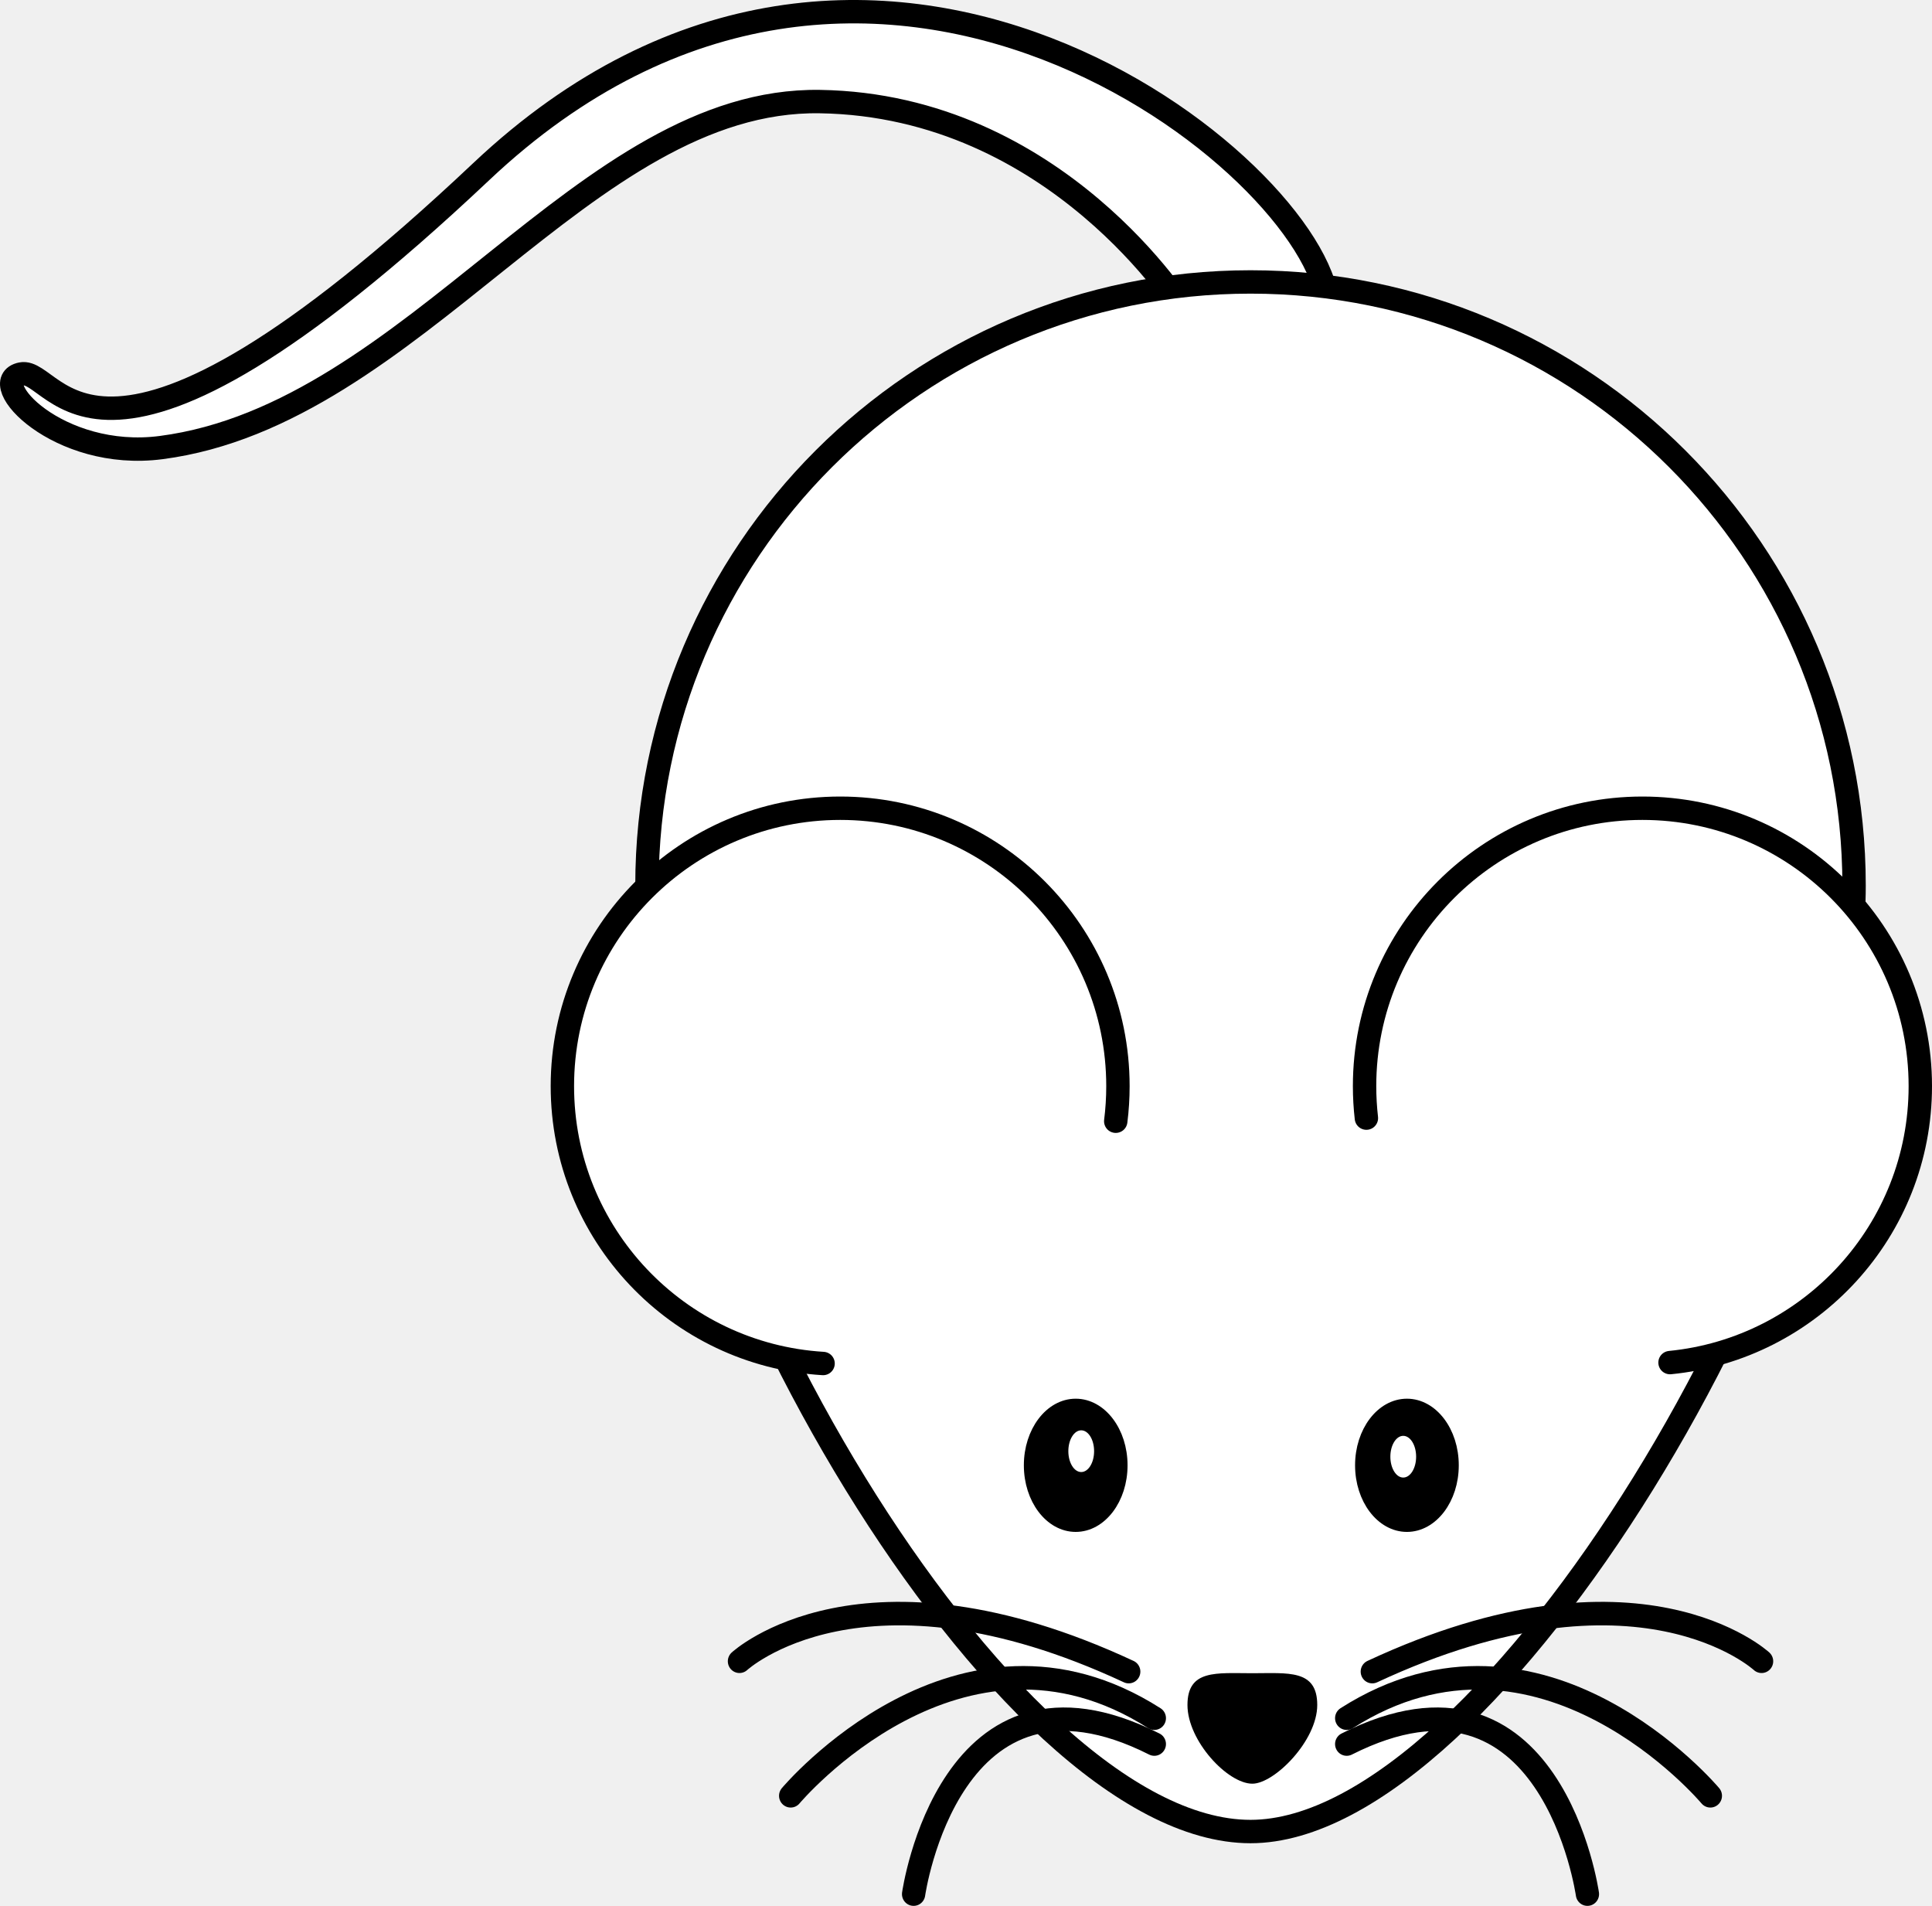
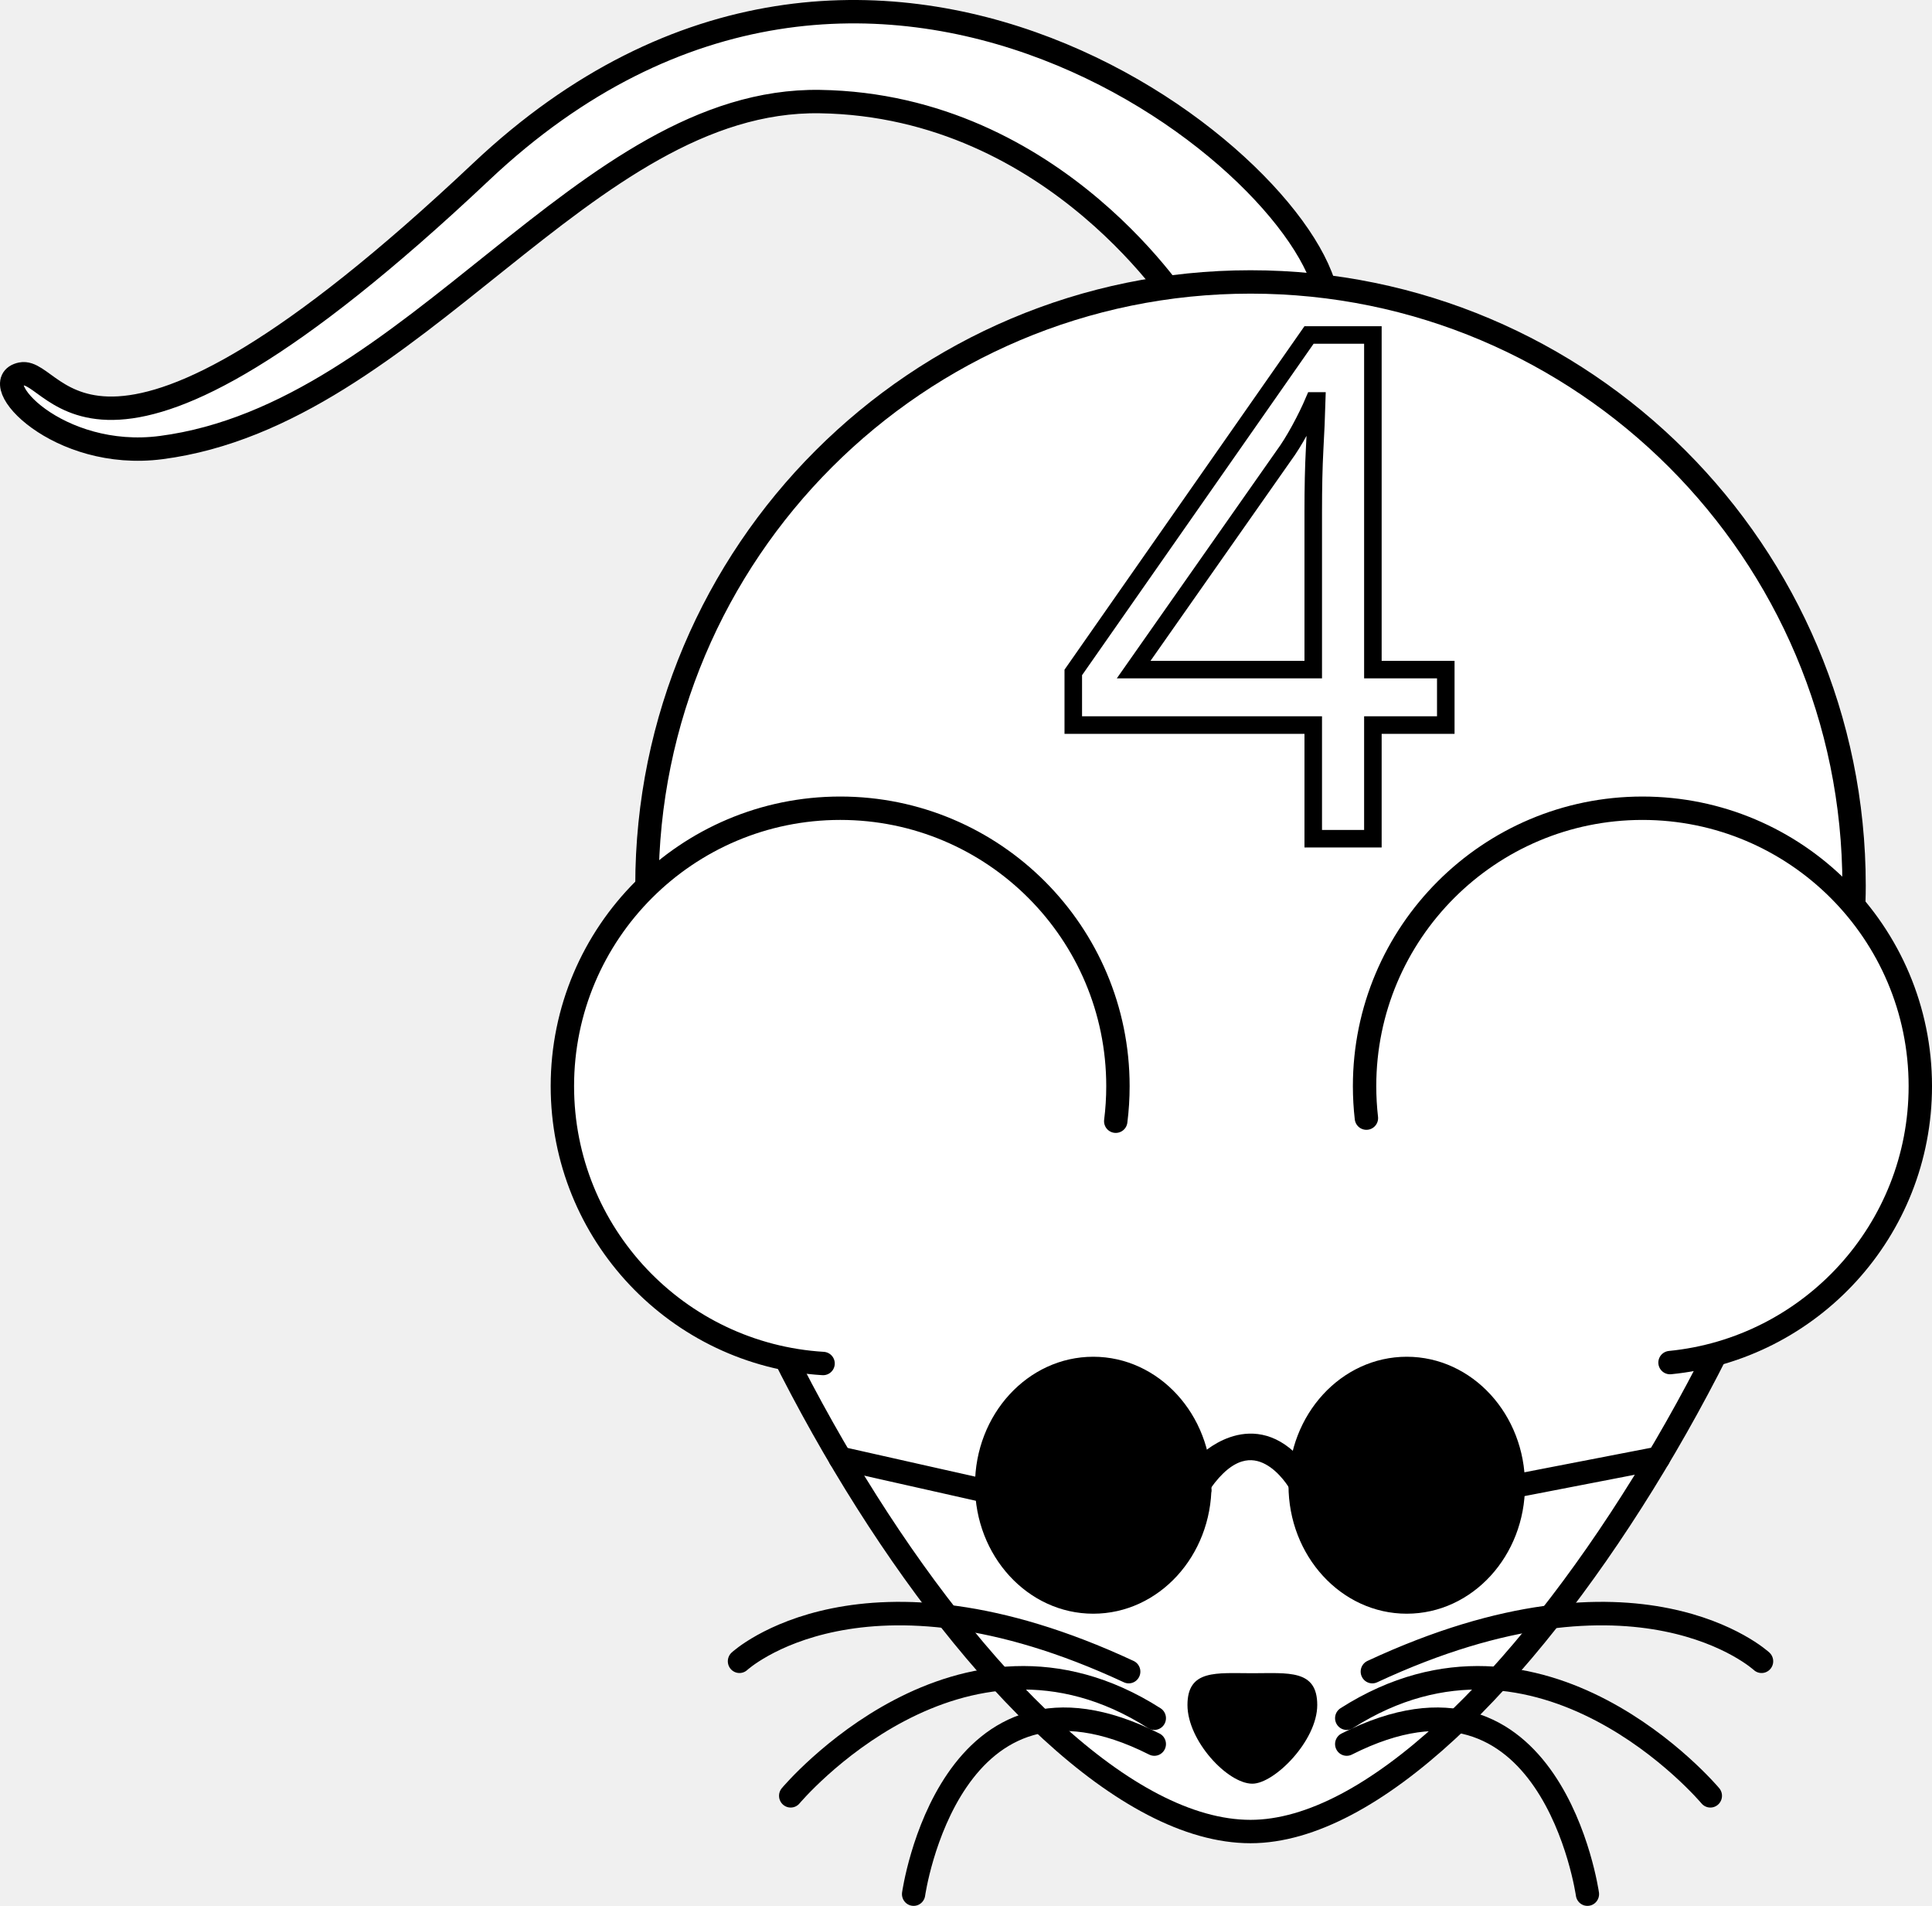
- <svg xmlns="http://www.w3.org/2000/svg" version="1.0" width="330.479" height="325.951" id="svg2">
-   <defs id="defs4" />
-   <path d="M 227.127,51.998 C 225.239,28.706 149.066,-33.617 82.337,29.335 C 15.608,92.287 9.942,62.7 3.647,63.959 C -2.648,65.218 9.913,78.852 27.569,76.549 C 71.006,70.884 99.964,16.745 140.253,17.374 C 180.851,18.009 202.576,53.257 202.576,53.257 L 227.127,51.998 z" id="path3264" style="fill:#ffffff;fill-opacity:1;fill-rule:evenodd;stroke:#000000;stroke-width:4;stroke-linecap:butt;stroke-linejoin:miter;stroke-miterlimit:4;stroke-dasharray:none;stroke-opacity:1" />
-   <path d="M 317.149,151.462 C 317.149,208.452 255.331,313.249 213.907,313.249 C 171.322,313.249 110.666,208.452 110.666,151.462 C 110.666,94.473 156.918,48.221 213.907,48.221 C 270.896,48.221 317.149,94.473 317.149,151.462 z" id="path2383" style="fill:#ffffff;fill-opacity:1;fill-rule:nonzero;stroke:#000000;stroke-width:4;stroke-linecap:round;stroke-linejoin:miter;stroke-miterlimit:4;stroke-dasharray:none;stroke-opacity:1" />
-   <path d="M 285.667,233.045 C 309.697,230.68 328.479,210.412 328.479,185.764 C 328.479,159.528 307.184,138.232 280.948,138.232 C 254.712,138.232 233.417,159.528 233.417,185.764 C 233.417,187.608 233.525,189.443 233.729,191.232" id="path2386" style="fill:#ffffff;fill-opacity:1;fill-rule:nonzero;stroke:#000000;stroke-width:4;stroke-linecap:round;stroke-linejoin:miter;stroke-miterlimit:4;stroke-dasharray:none;stroke-opacity:1" />
-   <path d="M 190.854,191.764 C 191.101,189.802 191.229,187.792 191.229,185.764 C 191.229,159.528 169.965,138.232 143.729,138.232 C 117.494,138.232 96.198,159.528 96.198,185.764 C 96.198,211.02 115.913,231.692 140.792,233.201" id="path2388" style="fill:#ffffff;fill-opacity:1;fill-rule:nonzero;stroke:#000000;stroke-width:4;stroke-linecap:round;stroke-linejoin:miter;stroke-miterlimit:4;stroke-dasharray:none;stroke-opacity:1" />
-   <path d="M 225.322,291.604 C 225.322,297.731 217.987,305.066 214.222,305.066 C 209.984,305.066 203.122,297.731 203.122,291.604 C 203.122,285.477 208.095,286.172 214.222,286.172 C 220.349,286.172 225.322,285.477 225.322,291.604 z" id="path2390" style="fill:#000000;fill-opacity:1;fill-rule:nonzero;stroke:none;stroke-width:2;stroke-linecap:round;stroke-linejoin:miter;stroke-miterlimit:4;stroke-opacity:1" />
-   <path d="M 191.874,250.612 C 191.876,256.351 188.352,261.004 184.005,261.004 C 179.658,261.004 176.134,256.351 176.136,250.612 C 176.134,244.874 179.658,240.22 184.005,240.22 C 188.352,240.22 191.876,244.874 191.874,250.612 z" id="path2397" style="fill:#000000;fill-opacity:1;fill-rule:nonzero;stroke:#000000;stroke-width:2;stroke-linecap:round;stroke-linejoin:miter;stroke-miterlimit:4;stroke-dasharray:none;stroke-opacity:1" />
-   <path d="M 248.531,250.612 C 248.533,256.351 245.009,261.004 240.662,261.004 C 236.315,261.004 232.791,256.351 232.793,250.612 C 232.791,244.874 236.315,240.22 240.662,240.22 C 245.009,240.22 248.533,244.874 248.531,250.612 z" id="path2399" style="fill:#000000;fill-opacity:1;fill-rule:nonzero;stroke:#000000;stroke-width:2;stroke-linecap:round;stroke-linejoin:miter;stroke-miterlimit:4;stroke-dasharray:none;stroke-opacity:1" />
-   <path d="M 187.152,248.197 C 187.153,250.167 186.167,251.764 184.949,251.764 C 183.732,251.764 182.745,250.167 182.746,248.197 C 182.745,246.227 183.732,244.629 184.949,244.629 C 186.167,244.629 187.153,246.227 187.152,248.197 L 187.152,248.197 z" id="path2401" style="fill:#ffffff;fill-opacity:1;fill-rule:nonzero;stroke:none;stroke-width:2;stroke-linecap:round;stroke-linejoin:miter;stroke-miterlimit:4;stroke-dasharray:none;stroke-opacity:1" />
-   <path d="M 242.236,249.141 C 242.236,251.111 241.25,252.708 240.032,252.708 C 238.815,252.708 237.828,251.111 237.829,249.141 C 237.828,247.171 238.815,245.574 240.032,245.574 C 241.25,245.574 242.236,247.171 242.236,249.141 L 242.236,249.141 z" id="path2403" style="fill:#ffffff;fill-opacity:1;fill-rule:nonzero;stroke:none;stroke-width:2;stroke-linecap:round;stroke-linejoin:miter;stroke-miterlimit:4;stroke-dasharray:none;stroke-opacity:1" />
-   <g transform="matrix(1.39174,0,0,1.405821,-239.2465,-659.8846)" id="g3221" style="stroke:#000000;stroke-width:2.86;stroke-linecap:round;stroke-miterlimit:4;stroke-dasharray:none;stroke-opacity:1">
-     <path d="M 340.571,672.761 C 373.306,657.652 388.415,671.502 388.415,671.502" id="path2445" style="fill:none;fill-opacity:0.75;fill-rule:evenodd;stroke:#000000;stroke-width:2.86;stroke-linecap:round;stroke-linejoin:miter;stroke-miterlimit:4;stroke-dasharray:none;stroke-opacity:1" />
-     <path d="M 337.424,678.426 C 361.345,663.318 382.12,687.869 382.12,687.869" id="path2447" style="fill:none;fill-opacity:0.75;fill-rule:evenodd;stroke:#000000;stroke-width:2.86;stroke-linecap:round;stroke-linejoin:miter;stroke-miterlimit:4;stroke-dasharray:none;stroke-opacity:1" />
-     <path d="M 337.424,681.574 C 362.604,668.984 367.011,699.83 367.011,699.83" id="path2449" style="fill:none;fill-opacity:0.75;fill-rule:evenodd;stroke:#000000;stroke-width:2.86;stroke-linecap:round;stroke-linejoin:miter;stroke-miterlimit:4;stroke-dasharray:none;stroke-opacity:1" />
+ <svg xmlns="http://www.w3.org/2000/svg" version="1.1" id="svg2" x="0px" y="0px" width="330.479px" height="325.951px" viewBox="0 0 330.479 325.951" enable-background="new 0 0 330.479 325.951" xml:space="preserve">
+   <path id="path3264" fill="#FFFFFF" stroke="#000000" stroke-width="4" d="M227.127,51.998  c-1.889-23.292-78.061-85.615-144.79-22.663S9.942,62.7,3.647,63.959c-6.295,1.259,6.266,14.893,23.922,12.59  c43.437-5.666,72.395-59.805,112.684-59.175c40.598,0.634,62.323,35.883,62.323,35.883L227.127,51.998z" />
+   <path id="path2383" fill="#FFFFFF" stroke="#000000" stroke-width="4" stroke-linecap="round" d="M317.149,151.462  c0,56.989-61.818,161.787-103.242,161.787c-42.585,0-103.242-104.798-103.242-161.787S156.918,48.221,213.907,48.221  S317.149,94.473,317.149,151.462z" />
+   <path id="path2386" fill="#FFFFFF" stroke="#000000" stroke-width="4" stroke-linecap="round" d="M285.667,233.045  c24.03-2.365,42.813-22.633,42.813-47.281c0-26.236-21.295-47.531-47.531-47.531c-26.236,0-47.531,21.295-47.531,47.531  c0,1.844,0.108,3.679,0.313,5.469" />
+   <path id="path2388" fill="#FFFFFF" stroke="#000000" stroke-width="4" stroke-linecap="round" d="M190.854,191.763  c0.247-1.962,0.375-3.972,0.375-6c0-26.236-21.264-47.531-47.5-47.531c-26.236,0-47.531,21.295-47.531,47.531  c0,25.257,19.714,45.929,44.594,47.438" />
+   <path id="path2390" d="M225.322,291.604c0,6.127-7.334,13.462-11.1,13.462c-4.238,0-11.1-7.335-11.1-13.462  c0-6.127,4.973-5.432,11.1-5.432C220.349,286.172,225.322,285.477,225.322,291.604z" />
+   <path id="path2397" stroke="#000000" stroke-width="2" stroke-linecap="round" d="M206.234,254.019  c0.005,11.582-8.605,20.974-19.227,20.974c-10.622,0-19.232-9.392-19.227-20.974c-0.005-11.582,8.605-20.974,19.227-20.974  C197.629,233.045,206.239,242.437,206.234,254.019z" />
+   <g id="g3221" transform="matrix(1.39174,0,0,1.405821,-239.2465,-659.8846)">
+     <path id="path2445" fill="none" stroke="#000000" stroke-width="2.86" stroke-linecap="round" d="M340.571,672.761   c32.735-15.109,47.844-1.259,47.844-1.259" />
+     <path id="path2447" fill="none" stroke="#000000" stroke-width="2.86" stroke-linecap="round" d="M337.424,678.426   c23.922-15.109,44.696,9.443,44.696,9.443" />
+     <path id="path2449" fill="none" stroke="#000000" stroke-width="2.86" stroke-linecap="round" d="M337.424,681.574   c25.181-12.59,29.588,18.256,29.588,18.256" />
  </g>
-   <g transform="matrix(-1.39174,0,0,1.405821,667.0608,-659.8846)" id="g3384" style="stroke:#000000;stroke-width:2.86;stroke-linecap:round;stroke-miterlimit:4;stroke-dasharray:none;stroke-opacity:1">
-     <path d="M 340.571,672.761 C 373.306,657.652 388.415,671.502 388.415,671.502" id="path3386" style="fill:none;fill-opacity:0.75;fill-rule:evenodd;stroke:#000000;stroke-width:2.86;stroke-linecap:round;stroke-linejoin:miter;stroke-miterlimit:4;stroke-dasharray:none;stroke-opacity:1" />
-     <path d="M 337.424,678.426 C 361.345,663.318 382.12,687.869 382.12,687.869" id="path3388" style="fill:none;fill-opacity:0.75;fill-rule:evenodd;stroke:#000000;stroke-width:2.86;stroke-linecap:round;stroke-linejoin:miter;stroke-miterlimit:4;stroke-dasharray:none;stroke-opacity:1" />
-     <path d="M 337.424,681.574 C 362.604,668.984 367.011,699.83 367.011,699.83" id="path3390" style="fill:none;fill-opacity:0.75;fill-rule:evenodd;stroke:#000000;stroke-width:2.86;stroke-linecap:round;stroke-linejoin:miter;stroke-miterlimit:4;stroke-dasharray:none;stroke-opacity:1" />
+   <g id="g3384" transform="matrix(-1.39174,0,0,1.405821,667.0608,-659.8846)">
+     <path id="path3386" fill="none" stroke="#000000" stroke-width="2.86" stroke-linecap="round" d="M340.571,672.761   c32.735-15.109,47.844-1.259,47.844-1.259" />
+     <path id="path3388" fill="none" stroke="#000000" stroke-width="2.86" stroke-linecap="round" d="M337.424,678.426   c23.922-15.109,44.696,9.443,44.696,9.443" />
+     <path id="path3390" fill="none" stroke="#000000" stroke-width="2.86" stroke-linecap="round" d="M337.424,681.574   c25.181-12.59,29.588,18.256,29.588,18.256" />
  </g>
+   <path id="path2397_1_" stroke="#000000" stroke-width="2" stroke-linecap="round" d="M259.859,254.019  c0.005,11.582-8.605,20.974-19.227,20.974c-10.622,0-19.232-9.392-19.227-20.974c-0.005-11.582,8.605-20.974,19.227-20.974  C251.254,233.045,259.864,242.437,259.859,254.019z" />
+   <path stroke="#000000" stroke-width="2" stroke-linecap="round" d="M205.838,249.757c0,0,7.863-8.021,15.567,0  c7.704,8.021,0,4.262,0,4.262s-6.796-11.884-15.171,0c-8.375,11.884-0.018,0.88-0.018,0.88" />
+   <line fill="none" stroke="#000000" stroke-width="4" stroke-linecap="round" x1="259.859" y1="254.019" x2="283.684" y2="249.405" />
+   <line fill="none" stroke="#000000" stroke-width="4" stroke-linecap="round" x1="167.78" y1="254.82" x2="143.714" y2="249.405" />
+   <text transform="matrix(1 0 0 1 181.0743 143.446)" fill="#FFFFFF" stroke="#000000" stroke-width="3" stroke-miterlimit="10" font-family="'Calibri'" font-size="120">4</text>
</svg>
